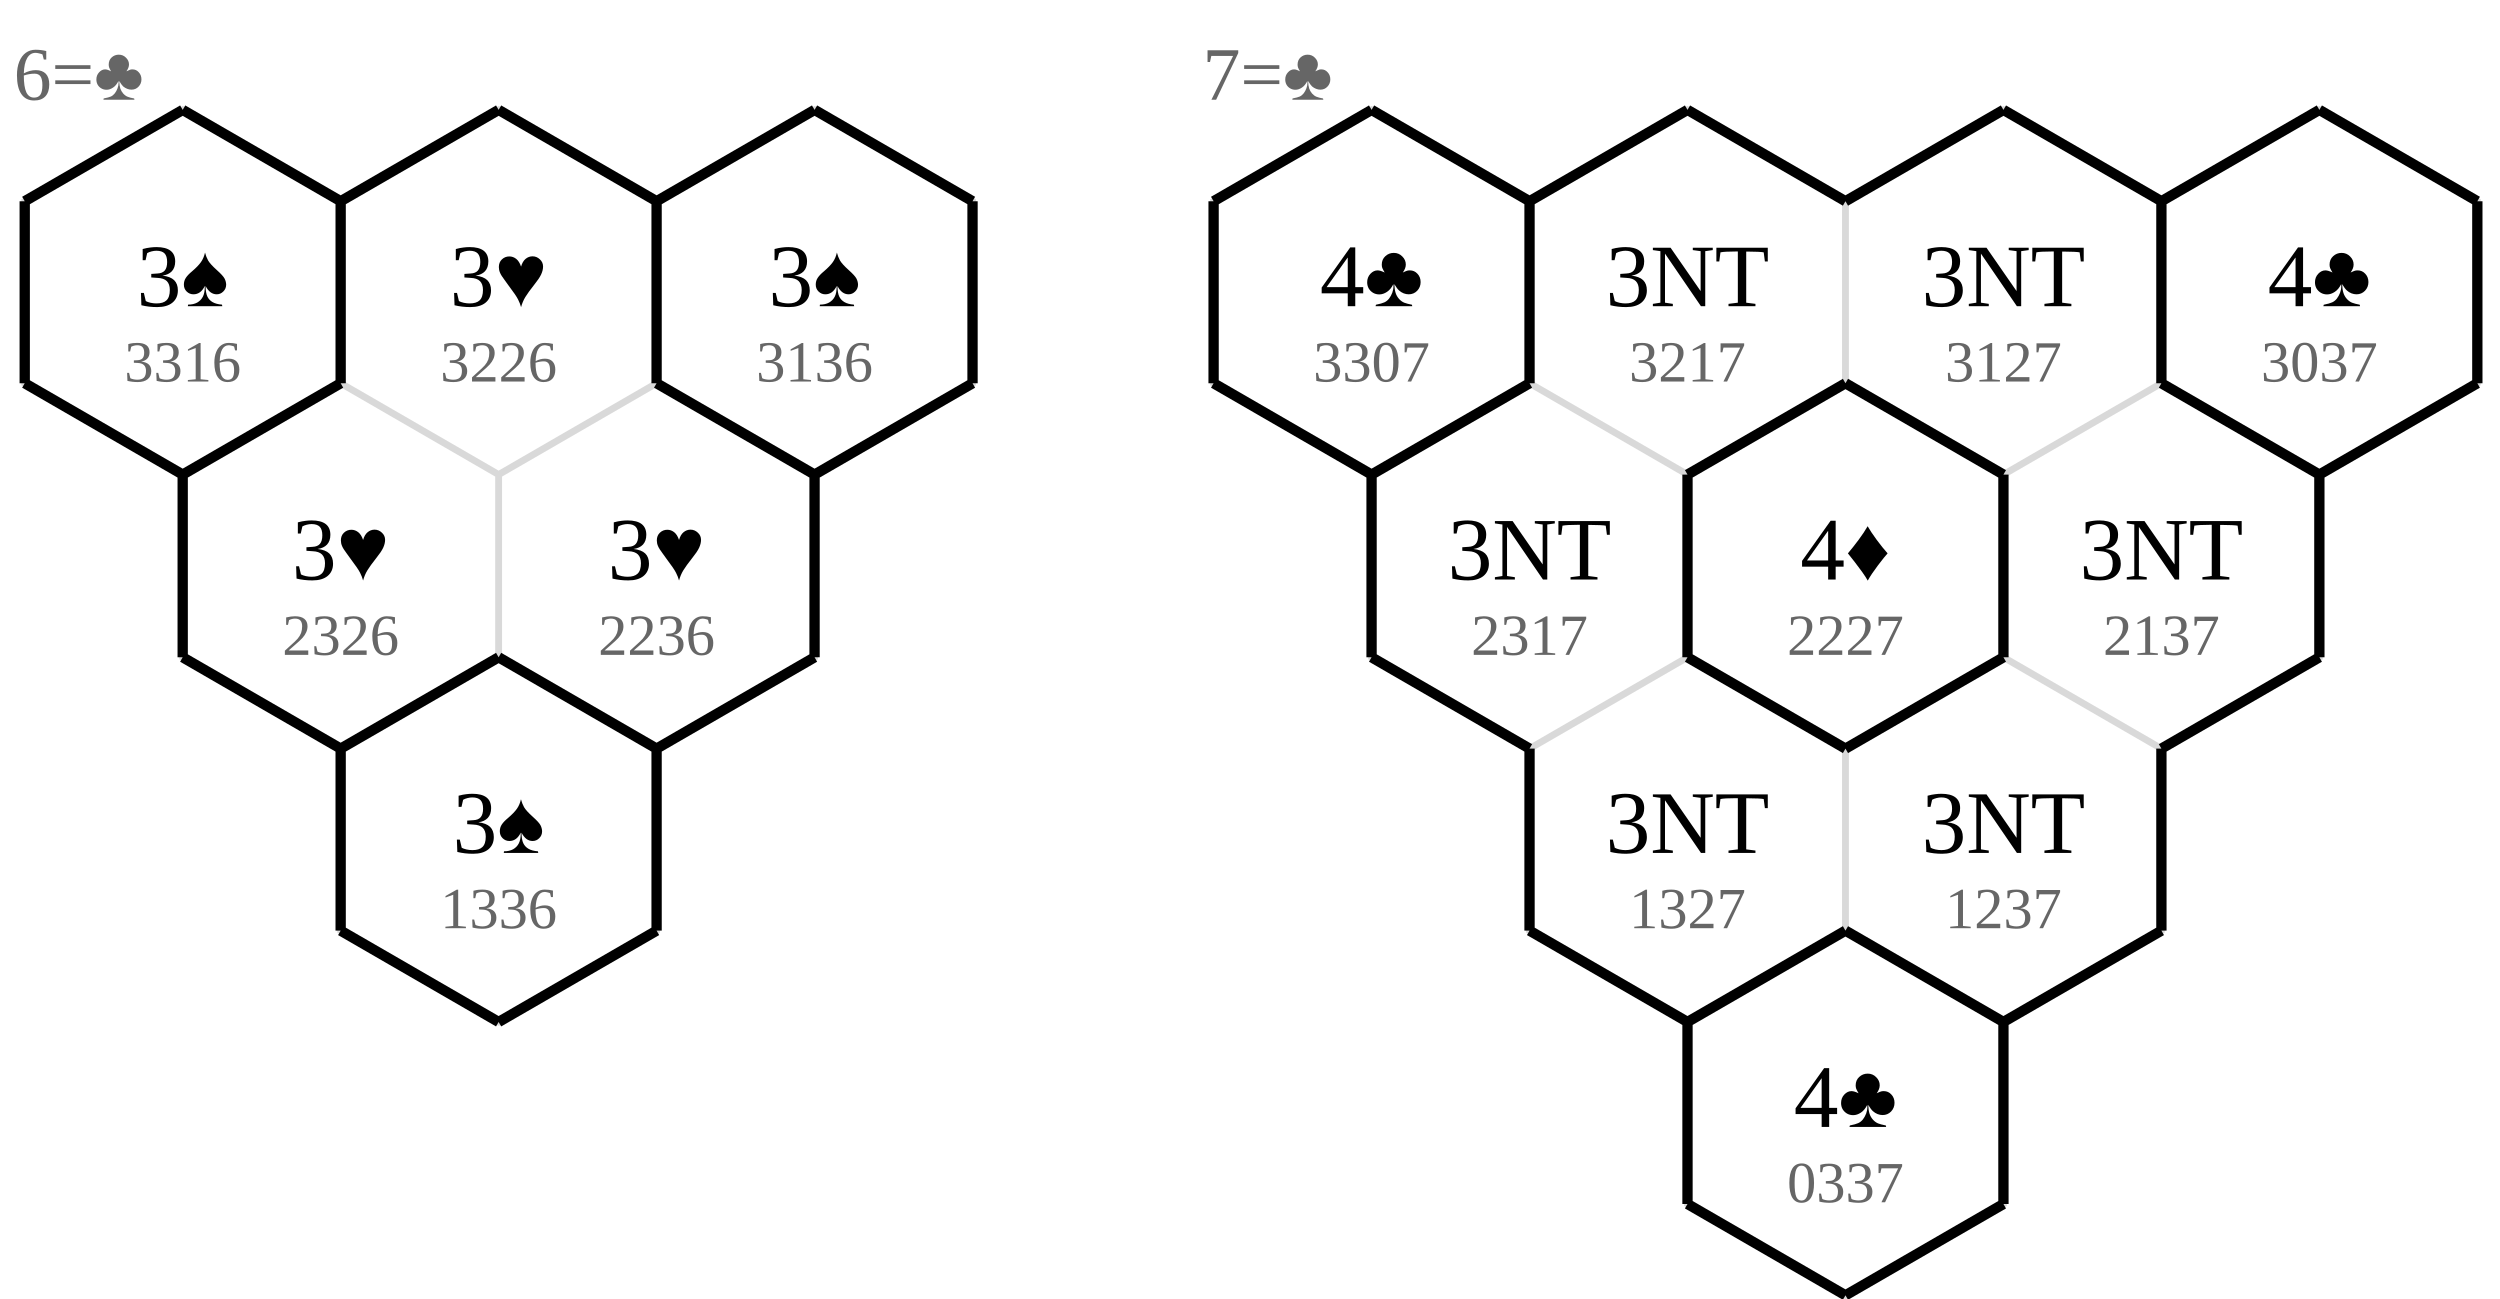
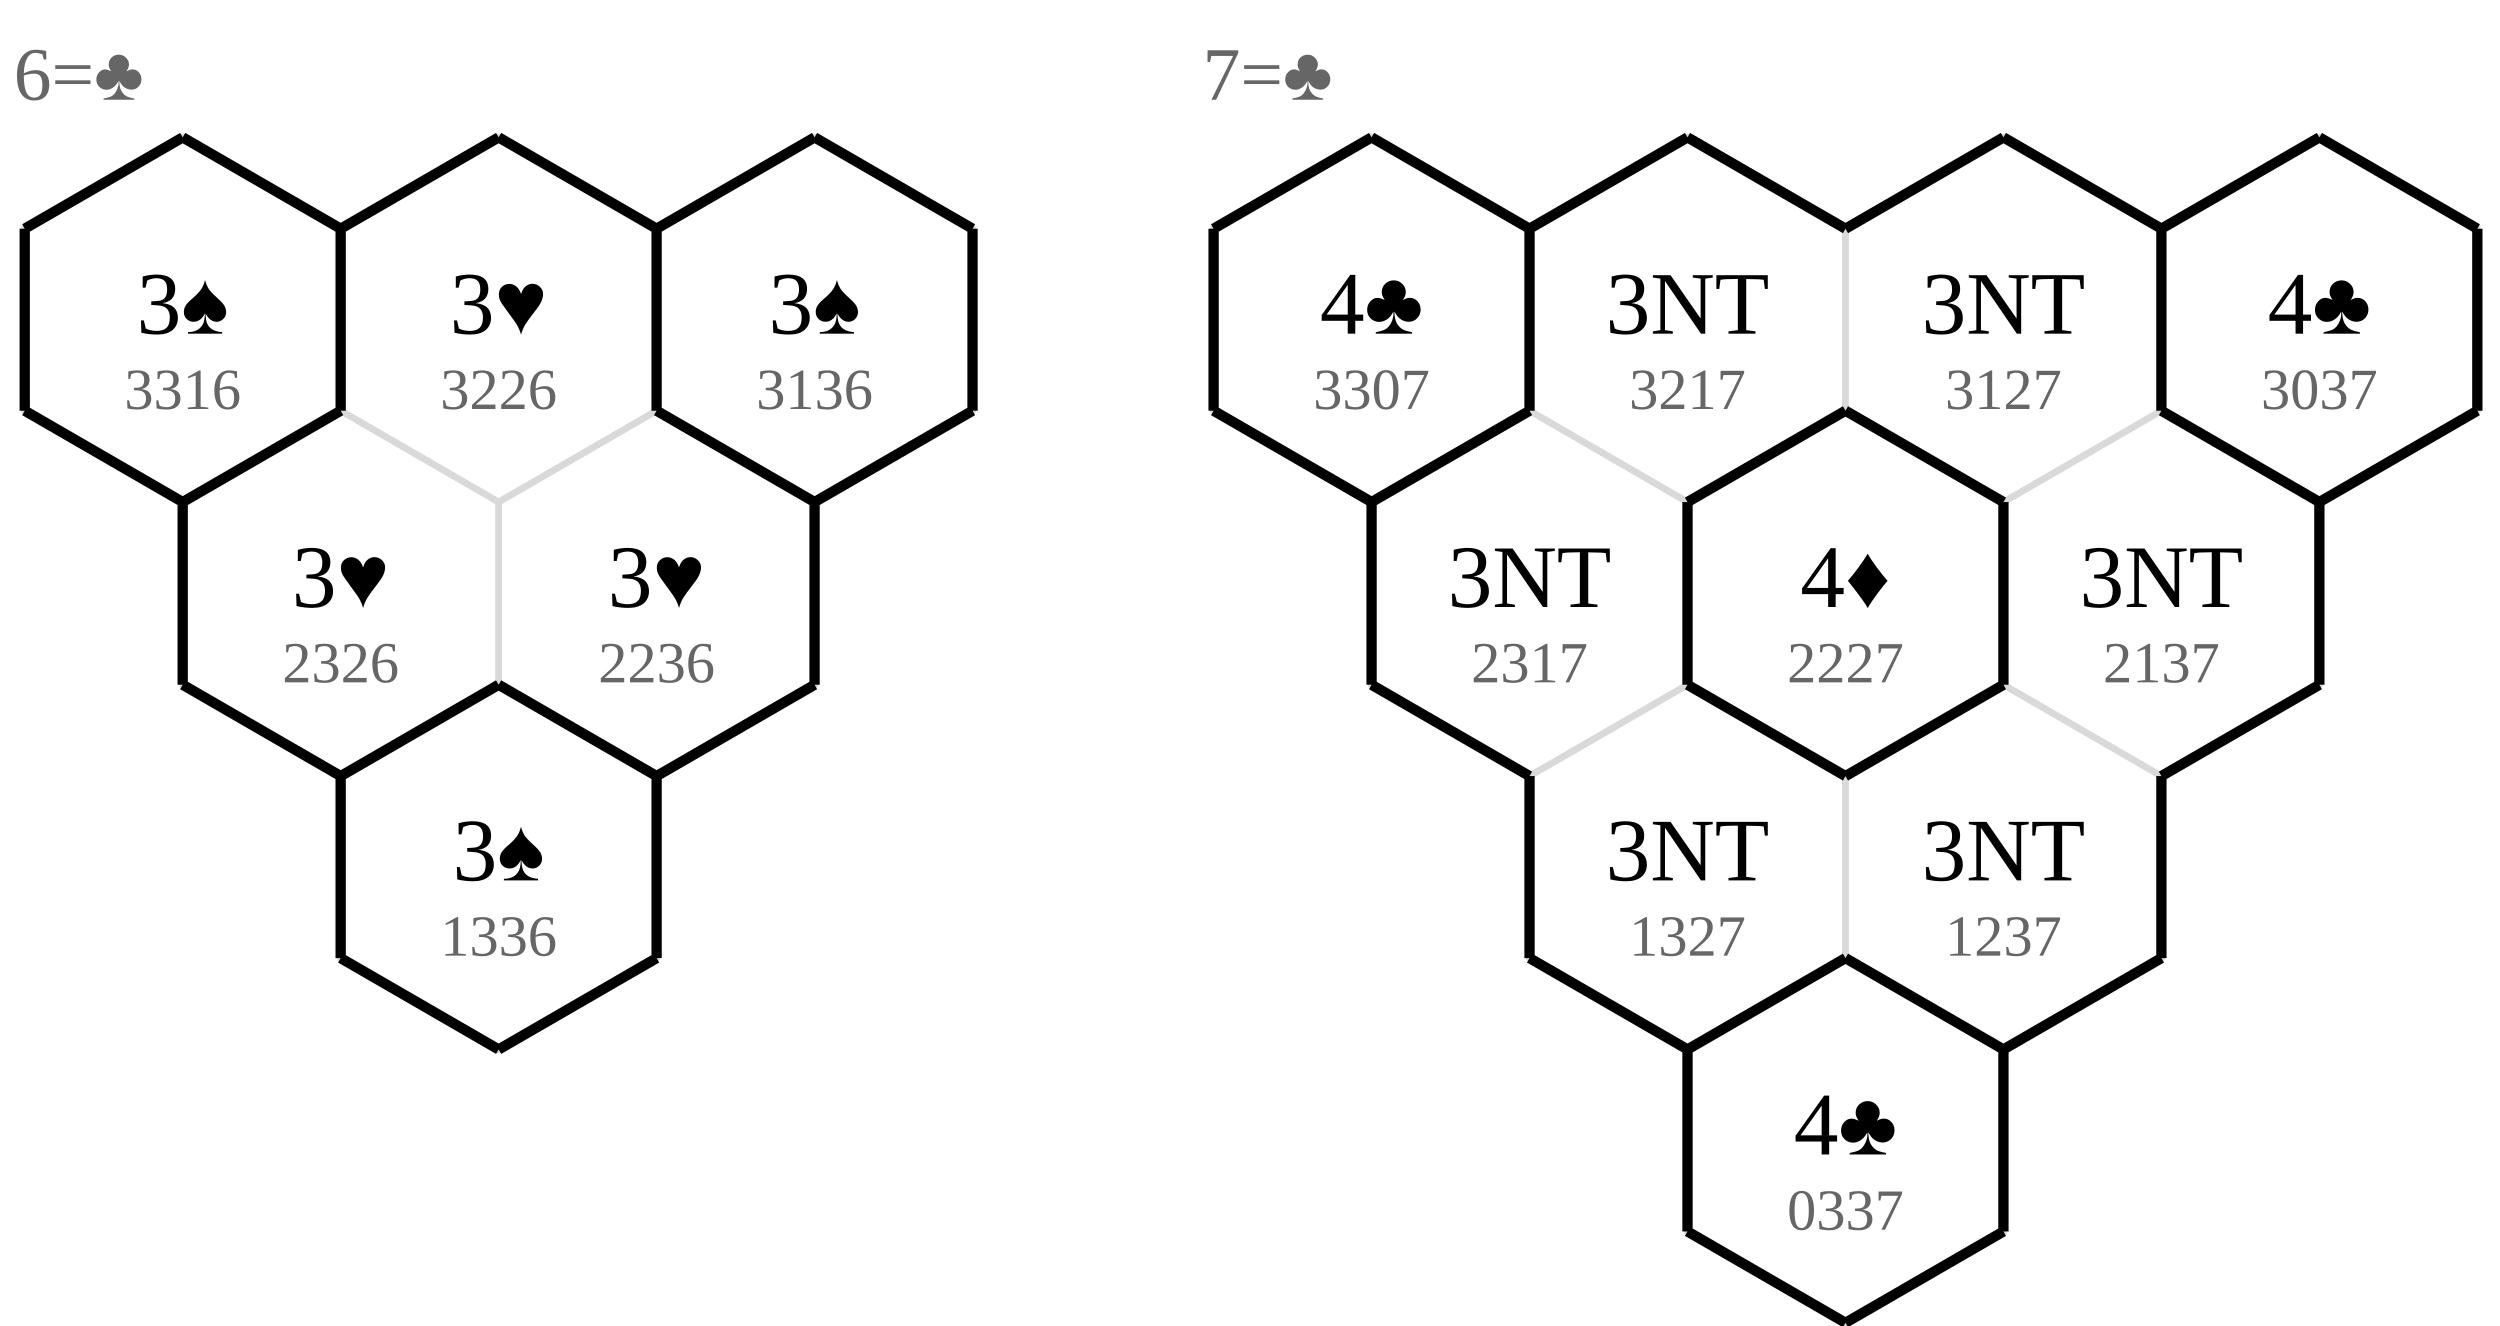
- <svg xmlns="http://www.w3.org/2000/svg" viewBox="0 0 364 189" style="display:block;margin:1em auto;width:100%;max-width:364px" fill="currentColor" font-size="13" text-anchor="middle" dominant-baseline="middle">
+ <svg xmlns="http://www.w3.org/2000/svg" viewBox="0 0 364 193" style="display:block;margin:1em auto;width:100%;max-width:364px" fill="currentColor" font-size="13" text-anchor="middle" dominant-baseline="middle">
  <defs>
    <pattern id="hatch" width="6" height="6" patternUnits="userSpaceOnUse" patternTransform="rotate(45)">
      <path d="M0 0v6" stroke="currentColor" stroke-opacity=".35" />
    </pattern>
  </defs>
  <g transform="translate(0.0,0.0)">
    <text x="2" y="12" font-size="11" opacity=".6" text-anchor="start">6=♣</text>
-     <path d="M95.6,109.0L72.6,95.7L49.6,109.0L49.6,135.5L72.6,148.8L95.6,135.5ZM118.6,69.1L95.6,55.8L72.6,69.1L72.6,95.7L95.6,109.0L118.6,95.7ZM72.6,69.1L49.6,55.8L26.6,69.1L26.6,95.7L49.6,109.0L72.6,95.7ZM141.6,29.3L118.6,16.0L95.6,29.3L95.6,55.8L118.6,69.1L141.6,55.8ZM95.6,29.3L72.6,16.0L49.6,29.3L49.6,55.8L72.6,69.1L95.6,55.8ZM49.6,29.3L26.6,16.0L3.6,29.3L3.6,55.8L26.6,69.1L49.6,55.8Z" fill="none" stroke="currentColor" stroke-opacity=".15" />
-     <path d="M95.6,135.5L95.6,109.0M95.6,109.0L72.6,95.7M72.6,95.7L49.6,109.0M49.6,109.0L49.6,135.5M49.6,135.5L72.6,148.8M72.6,148.8L95.6,135.5M118.6,95.7L118.6,69.1M118.6,69.1L95.6,55.8M72.6,95.7L95.6,109.0M95.6,109.0L118.6,95.7M49.6,55.8L26.6,69.1M26.6,69.1L26.6,95.7M26.6,95.7L49.6,109.0M49.6,109.0L72.6,95.7M141.6,55.8L141.6,29.3M141.6,29.3L118.6,16.0M118.6,16.0L95.6,29.3M95.6,29.3L95.6,55.8M95.6,55.8L118.6,69.1M118.6,69.1L141.6,55.8M95.6,55.8L95.6,29.3M95.6,29.3L72.6,16.0M72.6,16.0L49.6,29.3M49.6,29.3L49.6,55.8M49.6,55.8L49.6,29.3M49.6,29.3L26.6,16.0M26.6,16.0L3.6,29.3M3.6,29.3L3.6,55.8M3.6,55.8L26.6,69.1M26.6,69.1L49.6,55.8" fill="none" stroke="currentColor" stroke-width="1.5" />
-     <text x="72.6" y="121.2">3♠</text>
-     <text x="72.6" y="133.2" font-size="8.5" opacity=".6">1336</text>
-     <text x="95.6" y="81.4">3<tspan class="♥">♥</tspan>
+     <path d="M95.6,113.0L72.6,99.7L49.6,113.0L49.6,139.5L72.6,152.8L95.6,139.5ZM118.6,73.1L95.6,59.8L72.6,73.1L72.6,99.7L95.6,113.0L118.6,99.7ZM72.6,73.1L49.6,59.8L26.6,73.1L26.6,99.7L49.6,113.0L72.6,99.7ZM141.6,33.3L118.6,20.0L95.6,33.3L95.6,59.8L118.6,73.1L141.6,59.8ZM95.6,33.3L72.6,20.0L49.6,33.3L49.6,59.8L72.6,73.1L95.6,59.8ZM49.6,33.3L26.6,20.0L3.6,33.3L3.6,59.8L26.6,73.1L49.6,59.8Z" fill="none" stroke="currentColor" stroke-opacity=".15" />
+     <path d="M95.6,139.5L95.6,113.0M95.6,113.0L72.6,99.7M72.6,99.7L49.6,113.0M49.6,113.0L49.6,139.5M49.6,139.5L72.6,152.8M72.6,152.8L95.6,139.5M118.6,99.7L118.6,73.1M118.6,73.1L95.6,59.8M72.6,99.7L95.6,113.0M95.6,113.0L118.6,99.7M49.6,59.8L26.6,73.1M26.6,73.1L26.6,99.7M26.6,99.7L49.6,113.0M49.6,113.0L72.6,99.7M141.6,59.8L141.6,33.3M141.6,33.3L118.6,20.0M118.6,20.0L95.6,33.3M95.6,33.3L95.6,59.8M95.6,59.8L118.6,73.1M118.6,73.1L141.6,59.8M95.6,59.8L95.6,33.3M95.6,33.3L72.6,20.0M72.6,20.0L49.6,33.3M49.6,33.3L49.6,59.8M49.6,59.8L49.6,33.3M49.6,33.3L26.6,20.0M26.6,20.0L3.6,33.3M3.6,33.3L3.6,59.8M3.6,59.8L26.6,73.1M26.6,73.1L49.6,59.8" fill="none" stroke="currentColor" stroke-width="1.5" />
+     <text x="72.6" y="125.2">3♠</text>
+     <text x="72.6" y="137.2" font-size="8.5" opacity=".6">1336</text>
+     <text x="95.6" y="85.4">3<tspan class="♥">♥</tspan>
    </text>
-     <text x="95.6" y="93.4" font-size="8.5" opacity=".6">2236</text>
-     <text x="49.6" y="81.4">3<tspan class="♥">♥</tspan>
+     <text x="95.6" y="97.4" font-size="8.5" opacity=".6">2236</text>
+     <text x="49.6" y="85.4">3<tspan class="♥">♥</tspan>
    </text>
-     <text x="49.6" y="93.4" font-size="8.5" opacity=".6">2326</text>
-     <text x="118.6" y="41.6">3♠</text>
-     <text x="118.6" y="53.6" font-size="8.5" opacity=".6">3136</text>
-     <text x="72.6" y="41.6">3<tspan class="♥">♥</tspan>
+     <text x="49.6" y="97.4" font-size="8.5" opacity=".6">2326</text>
+     <text x="118.6" y="45.6">3♠</text>
+     <text x="118.6" y="57.6" font-size="8.5" opacity=".6">3136</text>
+     <text x="72.6" y="45.6">3<tspan class="♥">♥</tspan>
    </text>
-     <text x="72.6" y="53.6" font-size="8.5" opacity=".6">3226</text>
-     <text x="26.6" y="41.6">3♠</text>
-     <text x="26.6" y="53.6" font-size="8.5" opacity=".6">3316</text>
+     <text x="72.6" y="57.6" font-size="8.5" opacity=".6">3226</text>
+     <text x="26.6" y="45.6">3♠</text>
+     <text x="26.6" y="57.6" font-size="8.5" opacity=".6">3316</text>
  </g>
  <g transform="translate(173.1,0.0)">
    <text x="2" y="12" font-size="11" opacity=".6" text-anchor="start">7=♣</text>
-     <path d="M118.6,148.8L95.6,135.5L72.6,148.8L72.6,175.3L95.6,188.6L118.6,175.3ZM141.6,109.0L118.6,95.7L95.6,109.0L95.6,135.5L118.6,148.8L141.6,135.5ZM95.6,109.0L72.6,95.7L49.6,109.0L49.6,135.5L72.6,148.8L95.6,135.5ZM164.6,69.1L141.6,55.8L118.6,69.1L118.6,95.7L141.6,109.0L164.6,95.7ZM118.6,69.1L95.6,55.8L72.6,69.1L72.6,95.7L95.6,109.0L118.6,95.7ZM72.6,69.1L49.6,55.8L26.6,69.1L26.6,95.7L49.6,109.0L72.6,95.7ZM187.6,29.3L164.6,16.0L141.6,29.3L141.6,55.8L164.6,69.1L187.6,55.8ZM141.6,29.3L118.6,16.0L95.6,29.3L95.6,55.8L118.6,69.1L141.6,55.8ZM95.6,29.3L72.6,16.0L49.6,29.3L49.6,55.8L72.6,69.1L95.6,55.8ZM49.6,29.3L26.6,16.0L3.6,29.3L3.6,55.8L26.6,69.1L49.6,55.8Z" fill="none" stroke="currentColor" stroke-opacity=".15" />
-     <path d="M118.6,175.3L118.6,148.8M118.6,148.8L95.6,135.5M95.6,135.5L72.6,148.8M72.6,148.8L72.6,175.3M72.6,175.3L95.6,188.6M95.6,188.6L118.6,175.3M141.6,135.5L141.6,109.0M118.6,95.7L95.6,109.0M95.6,135.5L118.6,148.8M118.6,148.8L141.6,135.5M95.6,109.0L72.6,95.7M49.6,109.0L49.6,135.5M49.6,135.5L72.6,148.8M72.6,148.8L95.6,135.5M164.6,95.7L164.6,69.1M164.6,69.1L141.6,55.8M118.6,69.1L118.6,95.7M141.6,109.0L164.6,95.7M118.6,95.7L118.6,69.1M118.6,69.1L95.6,55.8M95.6,55.8L72.6,69.1M72.6,69.1L72.6,95.7M72.6,95.7L95.6,109.0M95.6,109.0L118.6,95.7M72.6,95.7L72.6,69.1M49.6,55.8L26.6,69.1M26.6,69.1L26.6,95.7M26.6,95.7L49.6,109.0M187.6,55.8L187.6,29.3M187.6,29.3L164.6,16.0M164.6,16.0L141.6,29.3M141.6,29.3L141.6,55.8M141.6,55.8L164.6,69.1M164.6,69.1L187.6,55.8M141.6,55.8L141.6,29.3M141.6,29.3L118.6,16.0M118.6,16.0L95.6,29.3M95.6,55.8L118.6,69.1M95.6,29.3L72.6,16.0M72.6,16.0L49.6,29.3M49.6,29.3L49.6,55.8M72.6,69.1L95.6,55.8M49.6,55.8L49.6,29.3M49.6,29.3L26.6,16.0M26.6,16.0L3.6,29.3M3.6,29.3L3.6,55.8M3.6,55.8L26.6,69.1M26.6,69.1L49.6,55.8" fill="none" stroke="currentColor" stroke-width="1.5" />
-     <text x="95.6" y="161.1">4♣</text>
-     <text x="95.6" y="173.1" font-size="8.5" opacity=".6">0337</text>
-     <text x="118.6" y="121.2">3NT</text>
-     <text x="118.6" y="133.2" font-size="8.5" opacity=".6">1237</text>
-     <text x="72.6" y="121.2">3NT</text>
-     <text x="72.6" y="133.2" font-size="8.5" opacity=".6">1327</text>
-     <text x="141.6" y="81.4">3NT</text>
-     <text x="141.6" y="93.4" font-size="8.5" opacity=".6">2137</text>
-     <text x="95.6" y="81.4">4<tspan class="♦">♦</tspan>
+     <path d="M118.6,152.8L95.6,139.5L72.6,152.8L72.6,179.3L95.6,192.6L118.6,179.3ZM141.6,113.0L118.6,99.7L95.6,113.0L95.6,139.5L118.6,152.8L141.6,139.5ZM95.6,113.0L72.6,99.7L49.6,113.0L49.6,139.5L72.6,152.8L95.6,139.5ZM164.6,73.1L141.6,59.8L118.6,73.1L118.6,99.7L141.6,113.0L164.6,99.7ZM118.6,73.1L95.6,59.8L72.6,73.1L72.6,99.7L95.6,113.0L118.6,99.7ZM72.6,73.1L49.6,59.8L26.6,73.1L26.6,99.7L49.6,113.0L72.6,99.7ZM187.6,33.3L164.6,20.0L141.6,33.3L141.6,59.8L164.6,73.1L187.6,59.8ZM141.6,33.3L118.6,20.0L95.6,33.3L95.6,59.8L118.6,73.1L141.6,59.8ZM95.6,33.3L72.6,20.0L49.6,33.3L49.6,59.8L72.6,73.1L95.6,59.8ZM49.6,33.3L26.6,20.0L3.6,33.3L3.6,59.8L26.6,73.1L49.6,59.8Z" fill="none" stroke="currentColor" stroke-opacity=".15" />
+     <path d="M118.6,179.3L118.6,152.8M118.6,152.8L95.6,139.5M95.6,139.5L72.6,152.8M72.6,152.8L72.6,179.3M72.6,179.3L95.6,192.6M95.6,192.6L118.6,179.3M141.6,139.5L141.6,113.0M118.6,99.7L95.6,113.0M95.6,139.5L118.6,152.8M118.6,152.8L141.6,139.5M95.6,113.0L72.6,99.7M49.6,113.0L49.6,139.5M49.6,139.5L72.6,152.8M72.6,152.8L95.6,139.5M164.6,99.7L164.6,73.1M164.6,73.1L141.6,59.8M118.6,73.1L118.6,99.7M141.6,113.0L164.6,99.7M118.6,99.7L118.6,73.1M118.6,73.1L95.6,59.8M95.6,59.8L72.6,73.1M72.6,73.1L72.6,99.7M72.6,99.7L95.6,113.0M95.6,113.0L118.6,99.7M72.6,99.7L72.6,73.1M49.6,59.8L26.6,73.1M26.6,73.1L26.6,99.7M26.6,99.7L49.6,113.0M187.6,59.8L187.6,33.3M187.6,33.3L164.6,20.0M164.6,20.0L141.6,33.3M141.6,33.3L141.6,59.8M141.6,59.8L164.6,73.1M164.6,73.1L187.6,59.8M141.6,59.8L141.6,33.3M141.6,33.3L118.6,20.0M118.6,20.0L95.6,33.3M95.6,59.8L118.6,73.1M95.6,33.3L72.6,20.0M72.6,20.0L49.6,33.3M49.6,33.3L49.6,59.8M72.6,73.1L95.6,59.8M49.6,59.8L49.6,33.3M49.6,33.3L26.6,20.0M26.6,20.0L3.6,33.3M3.6,33.3L3.6,59.8M3.6,59.8L26.6,73.1M26.6,73.1L49.6,59.8" fill="none" stroke="currentColor" stroke-width="1.5" />
+     <text x="95.6" y="165.1">4♣</text>
+     <text x="95.6" y="177.1" font-size="8.5" opacity=".6">0337</text>
+     <text x="118.6" y="125.2">3NT</text>
+     <text x="118.6" y="137.2" font-size="8.5" opacity=".6">1237</text>
+     <text x="72.6" y="125.2">3NT</text>
+     <text x="72.6" y="137.2" font-size="8.5" opacity=".6">1327</text>
+     <text x="141.6" y="85.4">3NT</text>
+     <text x="141.6" y="97.4" font-size="8.5" opacity=".6">2137</text>
+     <text x="95.6" y="85.4">4<tspan class="♦">♦</tspan>
    </text>
-     <text x="95.6" y="93.4" font-size="8.5" opacity=".6">2227</text>
-     <text x="49.6" y="81.4">3NT</text>
-     <text x="49.6" y="93.4" font-size="8.5" opacity=".6">2317</text>
-     <text x="164.6" y="41.6">4♣</text>
-     <text x="164.6" y="53.6" font-size="8.5" opacity=".6">3037</text>
-     <text x="118.6" y="41.6">3NT</text>
-     <text x="118.6" y="53.6" font-size="8.5" opacity=".6">3127</text>
-     <text x="72.6" y="41.6">3NT</text>
-     <text x="72.6" y="53.6" font-size="8.5" opacity=".6">3217</text>
-     <text x="26.6" y="41.6">4♣</text>
-     <text x="26.6" y="53.6" font-size="8.5" opacity=".6">3307</text>
+     <text x="95.6" y="97.4" font-size="8.5" opacity=".6">2227</text>
+     <text x="49.6" y="85.4">3NT</text>
+     <text x="49.6" y="97.4" font-size="8.5" opacity=".6">2317</text>
+     <text x="164.6" y="45.6">4♣</text>
+     <text x="164.6" y="57.6" font-size="8.5" opacity=".6">3037</text>
+     <text x="118.6" y="45.6">3NT</text>
+     <text x="118.6" y="57.6" font-size="8.5" opacity=".6">3127</text>
+     <text x="72.6" y="45.6">3NT</text>
+     <text x="72.6" y="57.6" font-size="8.5" opacity=".6">3217</text>
+     <text x="26.6" y="45.6">4♣</text>
+     <text x="26.6" y="57.6" font-size="8.5" opacity=".6">3307</text>
  </g>
</svg>
